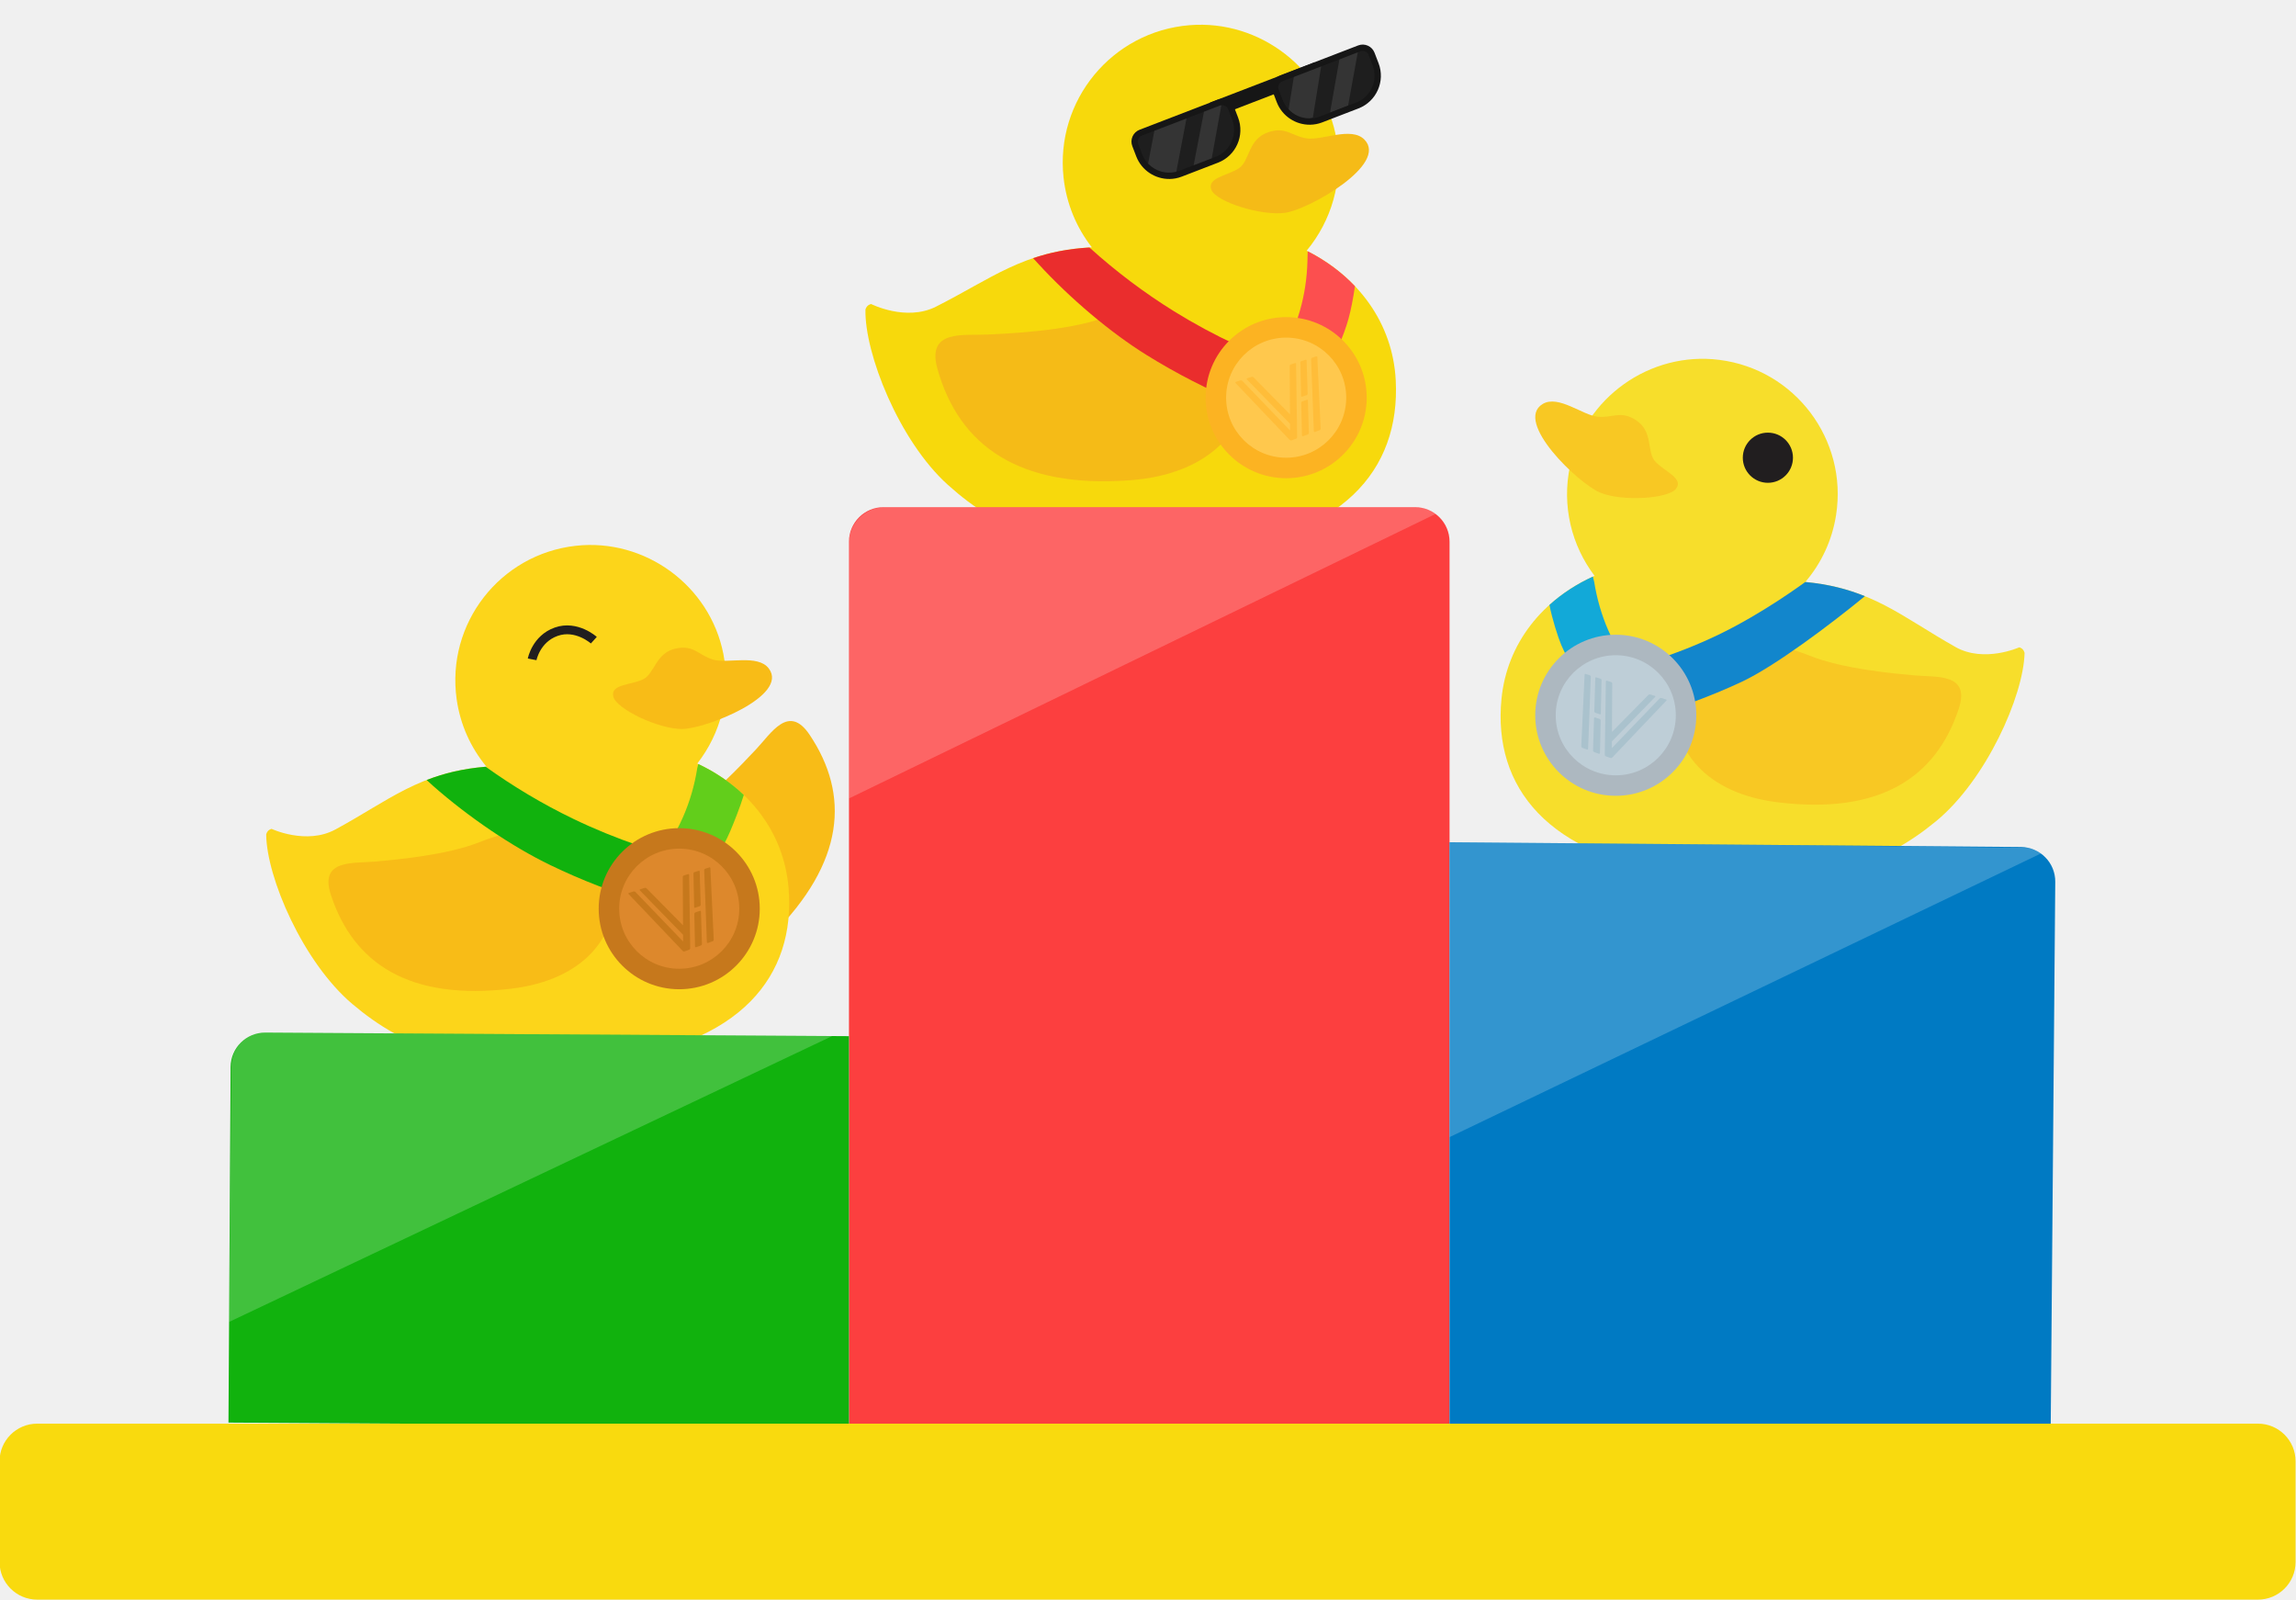
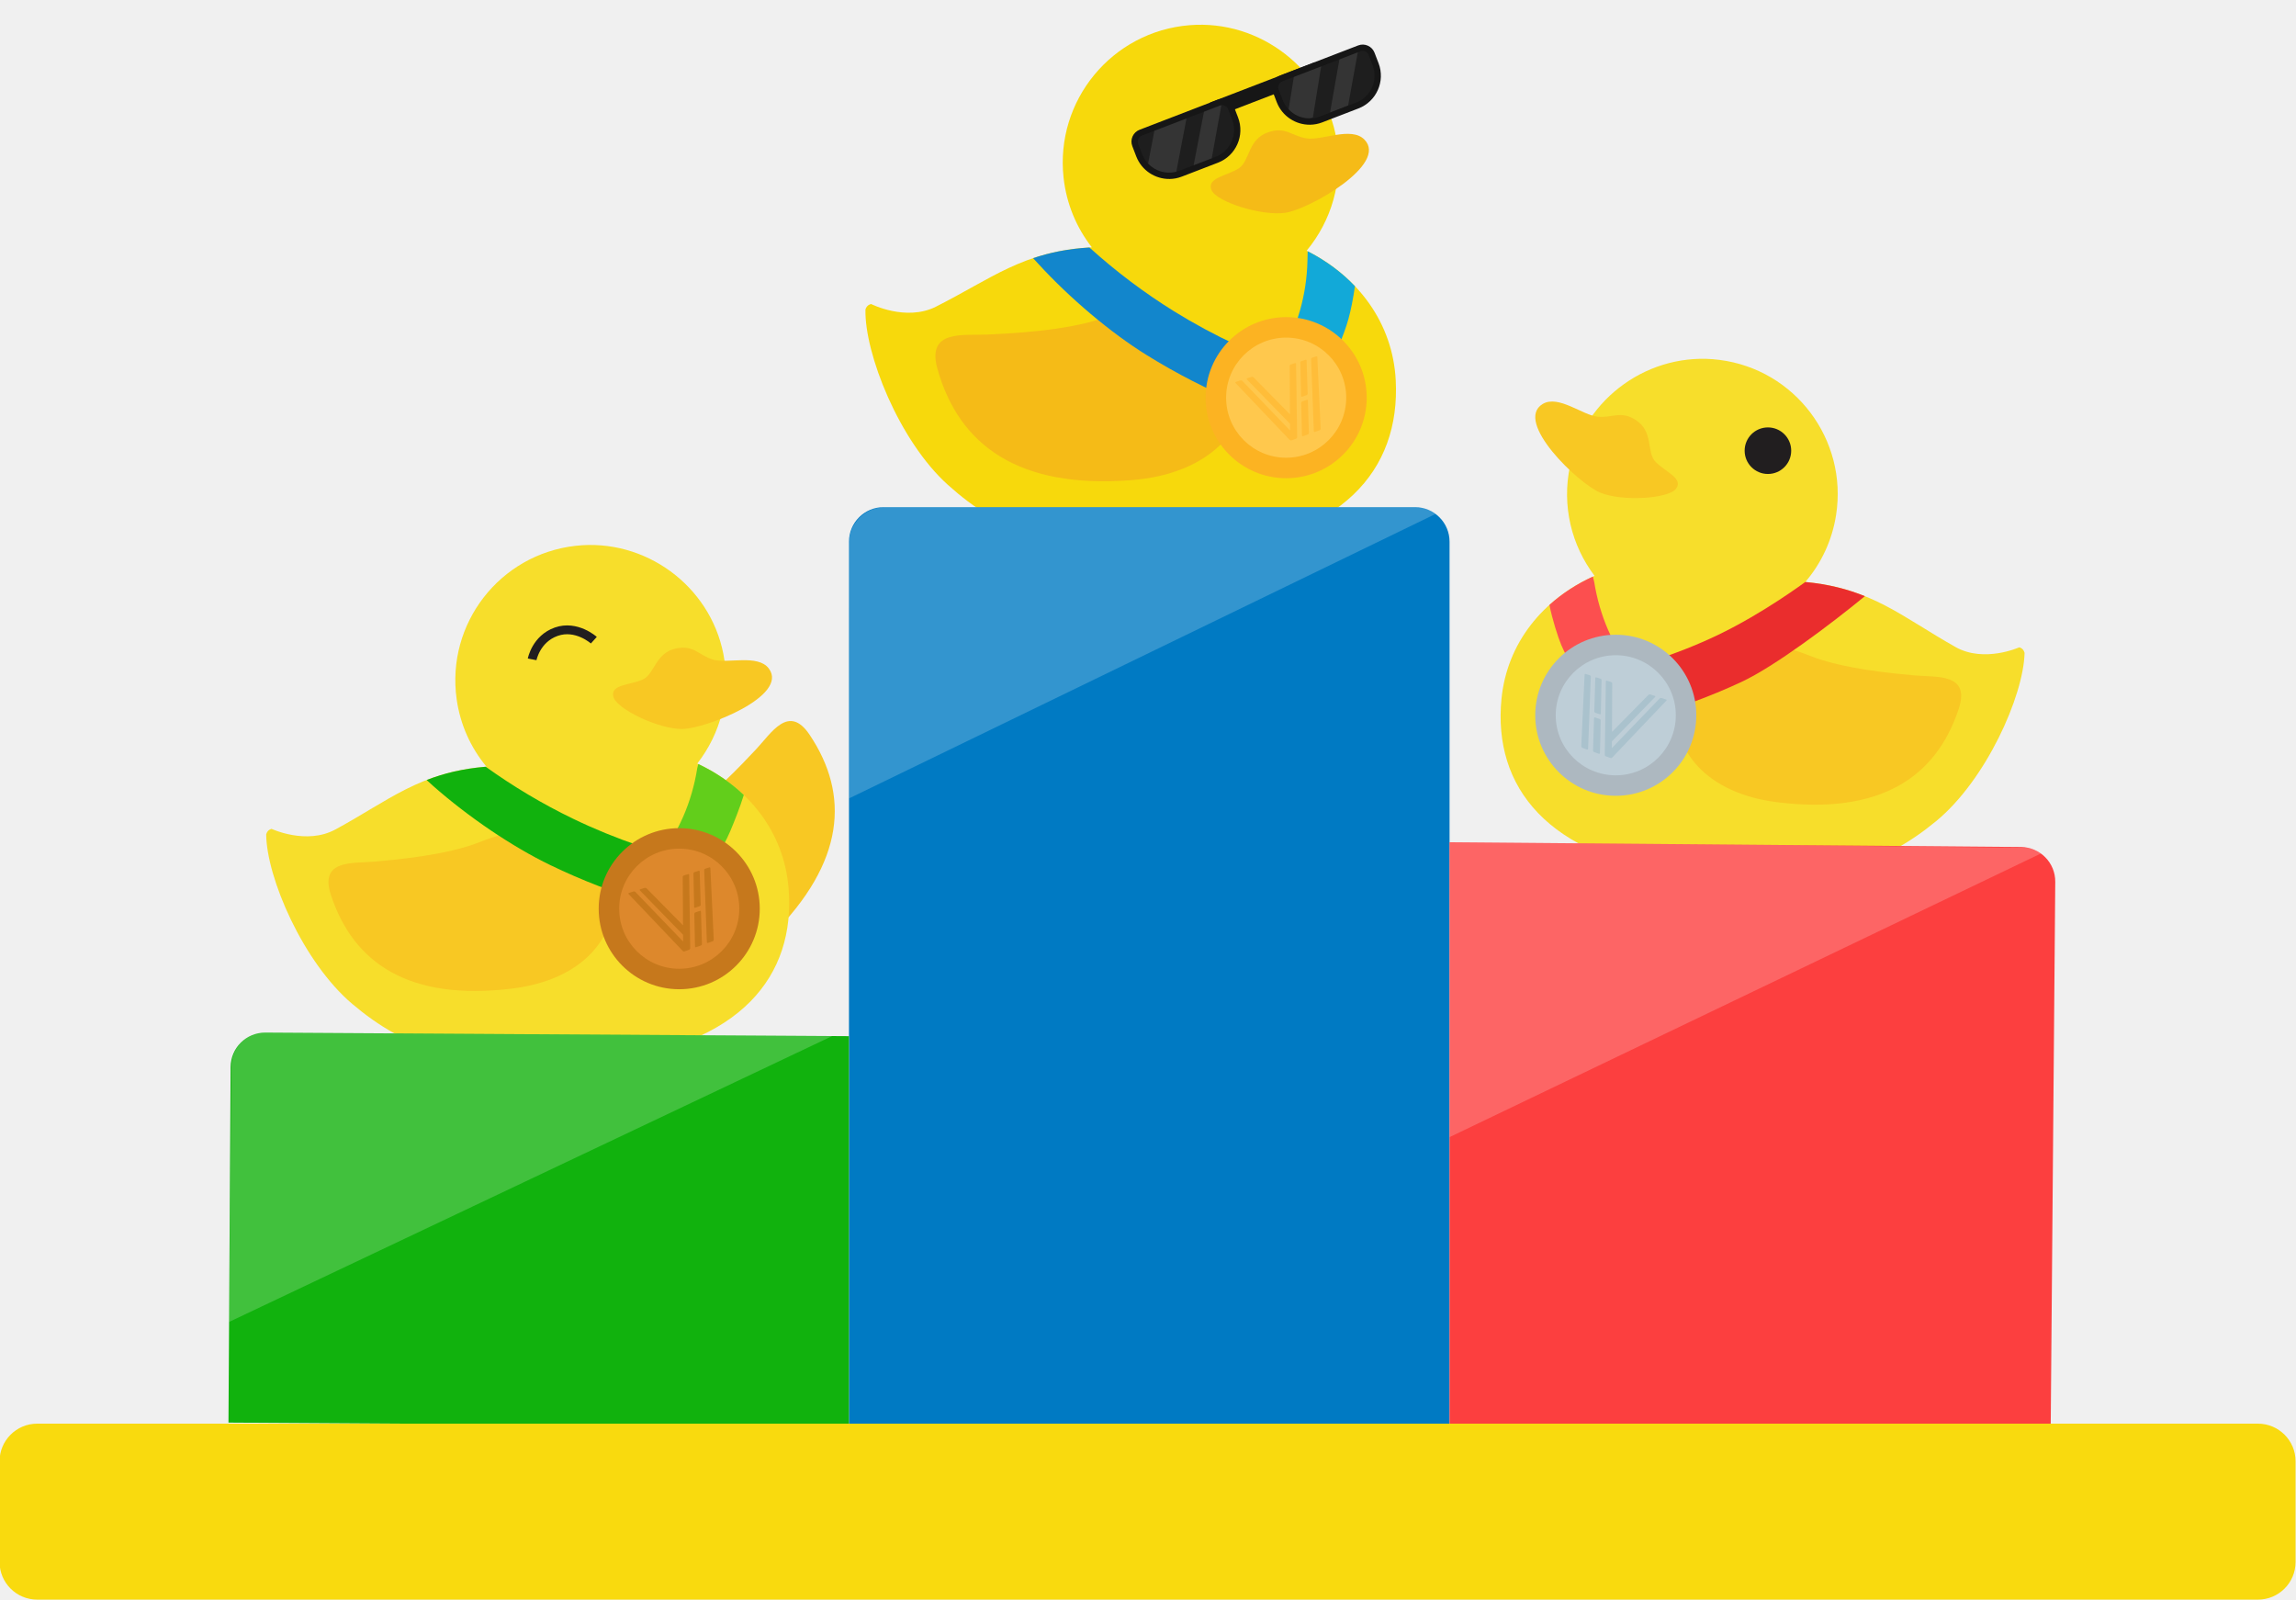
<svg xmlns="http://www.w3.org/2000/svg" version="1.1" id="road" x="0px" y="0px" viewBox="0 0 1300 905.62" style="enable-background:new 0 0 1300 905.62;" xml:space="preserve">
  <style type="text/css">
- 	.st0{fill:#F8BC17;}
+ 	.st0{fill:#F8C823;}
	.st1{fill:#F7DE2B;}
	.st2{fill:#F7D90C;}
	.st3{fill:#F5BB17;}
	.st4{fill:#161616;}
	.st5{fill:#1E1E1E;}
	.st6{opacity:0.1;fill:#FFFFFF;enable-background:new    ;}
- 	.st7{fill:#FC4F4F;}
+ 	.st7{fill:#12A9D8;}
	.st8{fill:#211E1F;}
- 	.st9{fill:#F8C823;}
+ 	.st9{fill:#007AC3;}
	.st10{fill:#FC3F3F;}
- 	.st11{fill:#007AC3;}
- 	.st12{fill:#FCD51A;}
- 	.st13{fill:none;stroke:#211E1F;stroke-width:5;stroke-miterlimit:10;}
- 	.st14{fill:#11B20D;}
- 	.st15{opacity:0.2;fill:#FFFFFF;enable-background:new    ;}
- 	.st16{fill:#EA2D2D;}
- 	.st17{fill:#FCB322;}
- 	.st18{fill:#FFC84D;}
- 	.st19{fill:#FFBD39;}
- 	.st20{fill:#62CE1B;}
- 	.st21{fill:#C6781C;}
- 	.st22{fill:#DD882C;}
- 	.st23{fill:#F9DA0E;}
- 	.st24{fill:#12A9D8;}
- 	.st25{fill:#1286CC;}
- 	.st26{fill:#ADB8C0;}
- 	.st27{fill:#BECED7;}
- 	.st28{fill:#AAC2CD;}
+ 	.st11{fill:none;stroke:#211E1F;stroke-width:5;stroke-miterlimit:10;}
+ 	.st12{fill:#11B20D;}
+ 	.st13{opacity:0.2;fill:#FFFFFF;enable-background:new    ;}
+ 	.st14{fill:#1286CC;}
+ 	.st15{fill:#FCB322;}
+ 	.st16{fill:#FFC84D;}
+ 	.st17{fill:#FFBD39;}
+ 	.st18{fill:#62CE1B;}
+ 	.st19{fill:#C6781C;}
+ 	.st20{fill:#DD882C;}
+ 	.st21{fill:#F9DA0E;}
+ 	.st22{fill:#FC4F4F;}
+ 	.st23{fill:#EA2D2D;}
+ 	.st24{fill:#ADB8C0;}
+ 	.st25{fill:#BECED7;}
+ 	.st26{fill:#AAC2CD;}
</style>
  <path class="st0" d="M382.67,464.15c17.79-10.25,38.1-32.19,45.43-39.95c8.56-9.07,18.44-25.93,30.31-8.2  c22.78,34.01,20,72.01-21.26,113.36c-28.98,29.05-61.04,29.58-81.22,9.38C333.48,516.26,350.8,482.52,382.67,464.15L382.67,464.15z" />
  <path class="st1" d="M1107.26,366.33c-30.24-16.96-47.41-33.27-85.09-36.84c8.94-10.45,15.19-23.43,17.44-38.02  c6.59-42.53-23.17-82.31-66.16-87.74c-39.16-4.95-76.27,21.37-84.48,59.98c-4.86,22.88,0.96,45.25,13.87,62.29  c-29.21,13.06-49.61,38-52.7,69.72c-4.85,49.79,25.95,89.4,102.57,99.26c76.62,9.86,113.95-5.77,143.47-30.04  c28.23-23.21,49.57-70.86,50.14-95.31c-0.72-2.8-3.03-3.15-3.03-3.15s-19.82,8.95-36.04-0.14L1107.26,366.33z" />
  <path class="st2" d="M529.92,173.63c31.55-15.88,49.78-31.7,88.29-33.6c-8.62-11.05-14.39-24.54-16.02-39.49  c-4.76-43.59,27.34-82.71,71.35-86.28c40.08-3.25,76.65,25.24,83.24,64.91c3.9,23.5-3.05,46.01-16.96,62.76  c29.13,14.63,48.76,40.94,50.45,73.37c2.66,50.9-30.5,89.8-108.93,96.34s-115.72-11.08-144.65-37.14  c-27.67-24.91-47.22-74.39-46.67-99.3c0.86-2.81,3.23-3.07,3.23-3.07s19.76,10.02,36.68,1.5L529.92,173.63z" />
  <path class="st3" d="M718.3,74.78c-12.02,3.99-10.41,16.39-17,20.59s-18.14,5.3-15.4,12.12c2.75,6.82,28.44,14.95,41.93,12.96  s58.53-27.53,44.64-41.49c-7.45-7.49-24.09,0.75-32.66-0.62C731.24,76.98,727.98,71.57,718.3,74.78z" />
  <g>
-     <rect x="684.58" y="46.37" transform="matrix(0.9333 -0.3592 0.3592 0.9333 29.6016 260.6709)" class="st4" width="63.47" height="8.6" />
+     <rect x="684.6" y="46.36" transform="matrix(0.9333 -0.3592 0.3592 0.9333 29.6077 260.6804)" class="st4" width="63.47" height="8.6" />
    <path class="st5" d="M684.79,92.05l-12.1,4.66c-14.91,5.74-24.79-1.33-29.29-13.01l-0.14-0.37c-1.33-3.47,0.39-7.36,3.86-8.69   l41.72-16.06c3.47-1.33,7.36,0.39,8.69,3.86l0.19,0.5c4.47,11.61,1.67,24.38-12.93,29.1V92.05z" />
    <path class="st4" d="M662.24,101.32c-8.11,0.11-15.81-4.77-18.89-12.77l-2.24-5.83c-0.69-1.79-0.64-3.73,0.14-5.48   s2.19-3.09,3.98-3.78l44.22-17.02c1.79-0.69,3.73-0.64,5.48,0.14s3.09,2.19,3.78,3.98l2.28,5.94c3.92,10.2-1.18,21.69-11.38,25.61   l-20.5,7.89c-2.26,0.87-4.58,1.3-6.87,1.33V101.32z M691.97,59.52c-0.42,0-0.84,0.09-1.25,0.24L646.5,76.78   c-1.85,0.71-2.78,2.8-2.07,4.65l2.24,5.83c3.24,8.42,12.73,12.64,21.15,9.39l20.5-7.89c8.36-3.22,12.55-12.64,9.33-21l-2.28-5.94   c-0.35-0.9-1.02-1.61-1.9-2c-0.48-0.21-1-0.32-1.51-0.31L691.97,59.52z" />
    <path class="st5" d="M764.34,61.34L752.24,66c-17.26,5.37-24.79-1.33-29.29-13.01l-0.14-0.37c-1.33-3.47,0.39-7.36,3.86-8.69   l41.72-16.06c3.47-1.33,7.36,0.39,8.69,3.86l0.19,0.5C781.74,43.84,779.61,57.17,764.34,61.34L764.34,61.34z" />
    <path class="st6" d="M768.86,29.18v-0.26c-0.32,0.03-0.64,0.09-0.95,0.22l-9.32,3.31l-5.53,31.34l10.24-4.04L768.86,29.18   L768.86,29.18z" />
    <path class="st6" d="M743.34,66.56l4.9-30.17l-15.62,6.97l-3.01,18.57c3.46,4.24,8.71,6.14,13.73,4.64V66.56z" />
    <path class="st6" d="M691.54,59.57c-0.28,0.04-0.55,0.09-0.82,0.2l-9.02,3.47l-5.87,30.34l10.26-3.95l5.44-30.06L691.54,59.57z" />
    <path class="st6" d="M666.03,97.24l5.77-30.18l-18.19,7l-3.55,18.57C654.07,96.87,660.18,98.75,666.03,97.24z" />
    <path class="st4" d="M741.79,70.61c-8.11,0.11-15.81-4.77-18.89-12.77l-2.24-5.83c-0.69-1.79-0.64-3.73,0.14-5.49   s2.19-3.09,3.98-3.78L769,25.72c1.79-0.69,3.73-0.64,5.48,0.14c1.75,0.78,3.09,2.19,3.78,3.98l2.28,5.94   c3.92,10.2-1.18,21.69-11.38,25.61l-20.5,7.89C746.4,70.15,744.08,70.58,741.79,70.61L741.79,70.61z M771.52,28.81   c-0.42,0-0.84,0.09-1.25,0.24l-44.22,17.02c-0.9,0.35-1.61,1.02-2,1.9s-0.42,1.86-0.07,2.76l2.24,5.83   c3.24,8.42,12.73,12.64,21.15,9.39l20.5-7.89c8.36-3.22,12.55-12.64,9.33-21l-2.28-5.94c-0.35-0.9-1.02-1.61-1.9-2   c-0.48-0.21-1-0.32-1.51-0.31L771.52,28.81z" />
  </g>
  <path class="st3" d="M624.91,179.94c38.02-13.51,78.52-3.96,81.3,30.79c2.5,31.22-20.78,57.61-65.66,61.11  c-63.91,4.99-97.59-19.74-109.76-62.97c-6.34-22.54,14.76-18.78,28.43-19.47C570.92,188.82,603.68,187.48,624.91,179.94  L624.91,179.94z" />
  <path class="st7" d="M741.09,142.59l-0.68-0.33l-0.13,5.48c-0.23,9.57-1.66,19.02-4.24,28.08c-3.26,11.44-8.31,22.27-15.03,32.21  l-1.6,2.38l19.99,20.27l2.34-3.8c0.66-1.08,16.35-26.67,21.76-46.33c1.4-5.08,2.63-11.32,3.68-18.53  c-7.32-7.7-16.13-14.25-26.09-19.42V142.59z" />
-   <circle class="st8" cx="1000.98" cy="259.14" r="14.2" />
-   <path class="st9" d="M926.05,237.72c10.48,6.68,5.98,18.09,11.25,23.67c5.27,5.58,16,9.39,11.75,15.22  c-4.25,5.84-30.65,7.42-43.01,2.29s-49.12-40.22-32.56-50.19c8.88-5.35,22.75,6.48,31.23,7.23s12.88-3.61,21.33,1.77L926.05,237.72z  " />
-   <path class="st9" d="M1024.49,371.16c-34.09-13.81-71.34-6.7-75.25,24.83c-3.51,28.33,16.65,53.28,57.38,58.24  c58,7.07,89.65-14.12,102.44-53.01c6.67-20.27-12.7-17.69-25.12-18.85c-10.63-0.99-40.41-3.5-59.44-11.21L1024.49,371.16z" />
-   <path class="st10" d="M500.24,287.13h300.95c10.79,0,19.55,8.76,19.55,19.55V806H480.69V306.68  C480.69,295.89,489.45,287.13,500.24,287.13z" />
-   <path class="st11" d="M1161.06,813.33l-340.32-2.86V476.85l323.56,2.69c10.8,0.09,19.48,8.92,19.39,19.72l-2.62,314.07  L1161.06,813.33z" />
-   <path class="st12" d="M189.82,469.66c30.48-16.52,47.89-32.59,85.62-35.61c-8.79-10.58-14.85-23.65-16.89-38.27  c-5.97-42.62,24.36-81.96,67.42-86.78c39.23-4.38,75.96,22.47,83.6,61.19c4.53,22.94-1.61,45.23-14.77,62.08  c29.02,13.48,49.06,38.71,51.69,70.47c4.13,49.86-27.23,89.01-103.99,97.77c-76.75,8.76-113.86-7.42-143.02-32.11  c-27.89-23.61-48.55-71.57-48.76-96.02c0.76-2.79,3.07-3.11,3.07-3.11s19.69,9.23,36.03,0.37V469.66z" />
+   <circle class="st8" cx="1001" cy="255.16" r="13.18" />
+   <path class="st0" d="M926.05,237.72c10.48,6.68,5.98,18.09,11.25,23.67c5.27,5.58,16,9.39,11.75,15.22  c-4.25,5.84-30.65,7.42-43.01,2.29s-49.12-40.22-32.56-50.19c8.88-5.35,22.75,6.48,31.23,7.23s12.88-3.61,21.33,1.77L926.05,237.72z  " />
+   <path class="st0" d="M1024.49,371.16c-34.09-13.81-71.34-6.7-75.25,24.83c-3.51,28.33,16.65,53.28,57.38,58.24  c58,7.07,89.65-14.12,102.44-53.01c6.67-20.27-12.7-17.69-25.12-18.85c-10.63-0.99-40.41-3.5-59.44-11.21L1024.49,371.16z" />
+   <path class="st9" d="M500.24,287.13h300.95c10.79,0,19.55,8.76,19.55,19.55V806H480.69V306.68  C480.69,295.89,489.45,287.13,500.24,287.13z" />
+   <path class="st10" d="M1161.06,813.33l-340.32-2.86V476.85l323.56,2.69c10.8,0.09,19.48,8.92,19.39,19.72l-2.62,314.07H1161.06z" />
+   <path class="st1" d="M189.82,469.66c30.48-16.52,47.89-32.59,85.62-35.61c-8.79-10.58-14.85-23.65-16.89-38.27  c-5.97-42.62,24.36-81.96,67.42-86.78c39.23-4.38,75.96,22.47,83.6,61.19c4.53,22.94-1.61,45.23-14.77,62.08  c29.02,13.48,49.06,38.71,51.69,70.47c4.13,49.86-27.23,89.01-103.99,97.77c-76.75,8.76-113.86-7.42-143.02-32.11  c-27.89-23.61-48.55-71.57-48.76-96.02c0.76-2.79,3.07-3.11,3.07-3.11s19.69,9.23,36.03,0.37V469.66z" />
  <path class="st0" d="M383.22,367.03c-12.22,2.24-12.35,14.51-19.33,17.69s-18.36,2.67-16.62,9.68c1.74,7.01,25.6,18.41,38.98,18.32  c13.38-0.1,60.65-18.77,49.06-34.24c-6.22-8.3-23.52-2.56-31.66-5.06S393.07,365.22,383.22,367.03L383.22,367.03z" />
  <path class="st0" d="M271.94,476.62c34.11-13.77,71.35-6.62,75.22,24.91c3.48,28.34-16.7,53.26-57.44,58.18  c-58,7.01-89.64-14.22-102.38-53.12c-6.64-20.28,12.72-17.67,25.14-18.82C223.11,486.79,252.9,484.31,271.94,476.62L271.94,476.62z" />
-   <path class="st13" d="M301.3,373.3c0,0,2.17-11.6,13.64-15.66s21.29,4.8,21.29,4.8" />
-   <path class="st14" d="M480.68,807.54l-351.32-2.13l1.22-201.37c0.07-10.8,8.87-19.5,19.67-19.43l330.43,2.01v220.93V807.54z" />
-   <path class="st15" d="M150.23,584.6l321.01,1.95L129.7,748.41l1.33-144.9C131.12,592.99,139.71,584.53,150.23,584.6z" />
+   <path class="st11" d="M301.3,373.3c0,0,2.17-11.6,13.64-15.66s21.29,4.8,21.29,4.8" />
+   <path class="st12" d="M480.68,807.54l-351.32-2.13l1.22-201.37c0.07-10.8,8.87-19.5,19.67-19.43l330.43,2.01v220.93V807.54z" />
+   <path class="st13" d="M150.23,584.6l321.01,1.95L129.7,748.41l1.33-144.9C131.12,592.99,139.71,584.53,150.23,584.6z" />
  <rect x="650.75" y="158" class="st2" width="54" height="37" />
-   <path class="st16" d="M738.57,240.92l4.33,1.27l0.16-4.51c0.29-8.48-0.7-16.96-2.96-25.2l-0.5-1.82l-1.8-0.58  c-25.79-8.37-50.42-19.79-73.22-33.95c-16.68-10.36-32.62-22.36-47.37-35.67l-0.38-0.34c-12.33,0.73-22.58,2.9-31.88,6.04l2.89,3.15  c18.11,19.75,41.03,39.06,61.31,51.65c16.89,10.5,34.8,19.68,53.23,27.27C713.91,232.99,726.09,237.25,738.57,240.92L738.57,240.92z  " />
+   <path class="st14" d="M738.57,240.92l4.33,1.27l0.16-4.51c0.29-8.48-0.7-16.96-2.96-25.2l-0.5-1.82l-1.8-0.58  c-25.79-8.37-50.42-19.79-73.22-33.95c-16.68-10.36-32.62-22.36-47.37-35.67l-0.38-0.34c-12.33,0.73-22.58,2.9-31.88,6.04l2.89,3.15  c18.11,19.75,41.03,39.06,61.31,51.65c16.89,10.5,34.8,19.68,53.23,27.27C713.91,232.99,726.09,237.25,738.57,240.92L738.57,240.92z  " />
  <g>
-     <circle class="st17" cx="728.23" cy="225.14" r="45.6" />
-     <circle class="st18" cx="728.23" cy="225.14" r="34" />
+     <circle class="st15" cx="728.23" cy="225.14" r="45.6" />
+     <circle class="st16" cx="728.23" cy="225.14" r="34" />
    <g>
-       <path class="st19" d="M733.21,205.58l-2.37,0.75c-0.35,0.13-0.59,0.41-0.61,0.74l0.15,27.5l-20.67-20.99    c-0.26-0.24-0.67-0.33-1.05-0.22l-2.49,0.79c-0.24,0.05-0.39,0.25-0.34,0.45c0.02,0.07,0.06,0.13,0.12,0.18l24.25,24.92    c0.06,0.06,0.13,0.11,0.21,0.16l0.02,3.86l-27.06-28.12c-0.26-0.24-0.67-0.33-1.06-0.22l-2.52,0.8c-0.24,0.05-0.4,0.26-0.35,0.46    c0.02,0.07,0.05,0.13,0.11,0.18l30.6,32.17c0.11,0.11,0.26,0.2,0.42,0.25c0.14,0.16,0.38,0.21,0.58,0.11l2.63-0.95    c0.1-0.04,0.2-0.09,0.28-0.16c0.08-0.05,0.15-0.11,0.19-0.2c0.13-0.16,0.2-0.35,0.2-0.55l-0.61-41.55    c0.02-0.19-0.15-0.37-0.38-0.39c-0.08,0-0.16,0-0.24,0.04L733.21,205.58z" />
-       <path class="st19" d="M745.25,201.77l-2.31,0.73c-0.35,0.13-0.57,0.4-0.58,0.72l1.53,40.88c-0.02,0.23,0.17,0.44,0.43,0.46    c0.09,0,0.18,0,0.26-0.05l2.56-0.92c0.38-0.16,0.62-0.5,0.63-0.88l-1.9-40.6c0.02-0.19-0.16-0.36-0.39-0.38    C745.4,201.73,745.32,201.73,745.25,201.77z" />
-       <path class="st19" d="M739.88,226.38l-2.48,0.84c-0.37,0.14-0.61,0.46-0.63,0.82l0.39,18.47c-0.02,0.24,0.16,0.44,0.42,0.47    c0.09,0,0.18,0,0.26-0.05l2.61-0.94c0.38-0.16,0.62-0.5,0.64-0.88l-0.56-18.36c0.02-0.21-0.17-0.4-0.41-0.42    c-0.08,0-0.17,0-0.24,0.04L739.88,226.38z" />
-       <path class="st19" d="M737.32,224.57l2.46-0.83c0.37-0.14,0.6-0.45,0.61-0.8l-0.58-18.92c0-0.25-0.21-0.4-0.47-0.37    c-0.02,0-0.04,0.01-0.05,0.02l-2.49,0.79c-0.06,0.02-0.12,0.05-0.18,0.09c-0.14,0.1-0.25,0.23-0.31,0.37    c-0.02,0.06-0.03,0.12-0.03,0.18l0.41,19.24c0.07,0.23,0.32,0.35,0.62,0.24L737.32,224.57z" />
+       <path class="st17" d="M733.21,205.58l-2.37,0.75c-0.35,0.13-0.59,0.41-0.61,0.74l0.15,27.5l-20.67-20.99    c-0.26-0.24-0.67-0.33-1.05-0.22l-2.49,0.79c-0.24,0.05-0.39,0.25-0.34,0.45c0.02,0.07,0.06,0.13,0.12,0.18l24.25,24.92    c0.06,0.06,0.13,0.11,0.21,0.16l0.02,3.86l-27.06-28.12c-0.26-0.24-0.67-0.33-1.06-0.22l-2.52,0.8c-0.24,0.05-0.4,0.26-0.35,0.46    c0.02,0.07,0.05,0.13,0.11,0.18l30.6,32.17c0.11,0.11,0.26,0.2,0.42,0.25c0.14,0.16,0.38,0.21,0.58,0.11l2.63-0.95    c0.1-0.04,0.2-0.09,0.28-0.16c0.08-0.05,0.15-0.11,0.19-0.2c0.13-0.16,0.2-0.35,0.2-0.55l-0.61-41.55    c0.02-0.19-0.15-0.37-0.38-0.39c-0.08,0-0.16,0-0.24,0.04L733.21,205.58z" />
+       <path class="st17" d="M745.25,201.77l-2.31,0.73c-0.35,0.13-0.57,0.4-0.58,0.72l1.53,40.88c-0.02,0.23,0.17,0.44,0.43,0.46    c0.09,0,0.18,0,0.26-0.05l2.56-0.92c0.38-0.16,0.62-0.5,0.63-0.88l-1.9-40.6c0.02-0.19-0.16-0.36-0.39-0.38    C745.4,201.73,745.32,201.73,745.25,201.77z" />
+       <path class="st17" d="M739.88,226.38l-2.48,0.84c-0.37,0.14-0.61,0.46-0.63,0.82l0.39,18.47c-0.02,0.24,0.16,0.44,0.42,0.47    c0.09,0,0.18,0,0.26-0.05l2.61-0.94c0.38-0.16,0.62-0.5,0.64-0.88l-0.56-18.36c0.02-0.21-0.17-0.4-0.41-0.42    c-0.08,0-0.17,0-0.24,0.04L739.88,226.38z" />
+       <path class="st17" d="M737.32,224.57l2.46-0.83c0.37-0.14,0.6-0.45,0.61-0.8l-0.58-18.92c0-0.25-0.21-0.4-0.47-0.37    c-0.02,0-0.04,0.01-0.05,0.02l-2.49,0.79c-0.06,0.02-0.12,0.05-0.18,0.09c-0.14,0.1-0.25,0.23-0.31,0.37    c-0.02,0.06-0.03,0.12-0.03,0.18l0.41,19.24c0.07,0.23,0.32,0.35,0.62,0.24L737.32,224.57z" />
    </g>
  </g>
  <g>
-     <path class="st20" d="M395.75,431v0.04c0,0,0-0.02,0.01-0.03c0,0,0,0-0.01,0V431z" />
-     <path class="st20" d="M385.77,513.63c0.8-0.98,19.72-24.28,27.69-43.06c1.92-4.53,5.59-13.6,7.68-20.49   c-7.35-7.04-16.05-12.94-25.77-17.53l-0.6,2.44c-1.49,9.46-4.15,18.64-7.91,27.28c-4.74,10.91-11.18,20.98-19.14,29.95l-1.9,2.14   l17.14,22.73L385.77,513.63L385.77,513.63z" />
+     <path class="st18" d="M395.75,431v0.04c0,0,0-0.02,0.01-0.03c0,0,0,0-0.01,0V431z" />
+     <path class="st18" d="M385.77,513.63c0.8-0.98,19.72-24.28,27.69-43.06c1.92-4.53,5.59-13.6,7.68-20.49   c-7.35-7.04-16.05-12.94-25.77-17.53l-0.6,2.44c-1.49,9.46-4.15,18.64-7.91,27.28c-4.74,10.91-11.18,20.98-19.14,29.95l-1.9,2.14   l17.14,22.73L385.77,513.63L385.77,513.63z" />
  </g>
-   <path class="st14" d="M245.19,444.91c20.1,17.72,44.93,34.5,66.43,44.88c17.91,8.66,36.69,15.89,55.82,21.49  c11.97,3.51,24.53,6.47,37.33,8.79l4.44,0.81l-0.32-4.5c-0.61-8.46-2.49-16.79-5.61-24.75l-0.69-1.76l-1.85-0.39  c-26.53-5.6-52.24-14.35-76.4-26.02c-17.13-8.27-33.71-18.16-49.34-29.37c-13.14,1.09-23.81,3.78-33.44,7.51l3.64,3.31H245.19z" />
+   <path class="st12" d="M245.19,444.91c20.1,17.72,44.93,34.5,66.43,44.88c17.91,8.66,36.69,15.89,55.82,21.49  c11.97,3.51,24.53,6.47,37.33,8.79l4.44,0.81l-0.32-4.5c-0.61-8.46-2.49-16.79-5.61-24.75l-0.69-1.76l-1.85-0.39  c-26.53-5.6-52.24-14.35-76.4-26.02c-17.13-8.27-33.71-18.16-49.34-29.37c-13.14,1.09-23.81,3.78-33.44,7.51l3.64,3.31H245.19z" />
  <g>
-     <circle class="st21" cx="384.58" cy="514.46" r="45.6" />
-     <circle class="st22" cx="384.58" cy="514.46" r="34" />
+     <circle class="st19" cx="384.58" cy="514.46" r="45.6" />
+     <circle class="st20" cx="384.58" cy="514.46" r="34" />
    <g>
-       <path class="st21" d="M389.56,494.9l-2.37,0.75c-0.35,0.13-0.59,0.41-0.61,0.74l0.15,27.5l-20.67-20.99    c-0.26-0.24-0.67-0.33-1.05-0.22l-2.49,0.79c-0.24,0.05-0.39,0.25-0.34,0.45c0.02,0.07,0.06,0.13,0.12,0.18l24.25,24.92    c0.06,0.06,0.13,0.11,0.21,0.16l0.02,3.86l-27.06-28.12c-0.26-0.24-0.67-0.33-1.06-0.22l-2.52,0.8c-0.24,0.05-0.4,0.26-0.35,0.46    c0.02,0.07,0.05,0.13,0.11,0.18l30.6,32.17c0.11,0.11,0.26,0.2,0.42,0.25c0.14,0.16,0.38,0.21,0.58,0.11l2.63-0.95    c0.1-0.04,0.2-0.09,0.28-0.16c0.08-0.05,0.15-0.11,0.19-0.2c0.13-0.16,0.2-0.35,0.2-0.55l-0.61-41.55    c0.02-0.19-0.15-0.37-0.38-0.39c-0.08,0-0.16,0-0.24,0.04L389.56,494.9z" />
-       <path class="st21" d="M401.6,491.09l-2.31,0.73c-0.35,0.13-0.57,0.4-0.58,0.72l1.53,40.88c-0.02,0.23,0.17,0.44,0.43,0.46    c0.09,0,0.18,0,0.26-0.05l2.56-0.92c0.38-0.16,0.62-0.5,0.63-0.88l-1.9-40.6c0.02-0.19-0.16-0.36-0.39-0.38    C401.75,491.05,401.67,491.05,401.6,491.09L401.6,491.09z" />
-       <path class="st21" d="M396.23,515.7l-2.48,0.84c-0.37,0.14-0.61,0.46-0.63,0.82l0.39,18.47c-0.02,0.24,0.16,0.44,0.42,0.47    c0.09,0,0.18,0,0.26-0.05l2.61-0.94c0.38-0.16,0.62-0.5,0.64-0.88l-0.56-18.36c0.02-0.21-0.17-0.4-0.41-0.42    c-0.08,0-0.17,0-0.24,0.04L396.23,515.7z" />
-       <path class="st21" d="M393.67,513.89l2.46-0.83c0.37-0.14,0.6-0.45,0.61-0.8l-0.58-18.92c0-0.25-0.21-0.4-0.47-0.37    c-0.02,0-0.04,0.01-0.05,0.02l-2.49,0.79c-0.06,0.02-0.12,0.05-0.18,0.09c-0.14,0.1-0.25,0.23-0.31,0.37    c-0.02,0.06-0.03,0.12-0.03,0.18l0.41,19.24C393.11,513.89,393.36,514.01,393.67,513.89L393.67,513.89z" />
+       <path class="st19" d="M389.56,494.9l-2.37,0.75c-0.35,0.13-0.59,0.41-0.61,0.74l0.15,27.5l-20.67-20.99    c-0.26-0.24-0.67-0.33-1.05-0.22l-2.49,0.79c-0.24,0.05-0.39,0.25-0.34,0.45c0.02,0.07,0.06,0.13,0.12,0.18l24.25,24.92    c0.06,0.06,0.13,0.11,0.21,0.16l0.02,3.86l-27.06-28.12c-0.26-0.24-0.67-0.33-1.06-0.22l-2.52,0.8c-0.24,0.05-0.4,0.26-0.35,0.46    c0.02,0.07,0.05,0.13,0.11,0.18l30.6,32.17c0.11,0.11,0.26,0.2,0.42,0.25c0.14,0.16,0.38,0.21,0.58,0.11l2.63-0.95    c0.1-0.04,0.2-0.09,0.28-0.16c0.08-0.05,0.15-0.11,0.19-0.2c0.13-0.16,0.2-0.35,0.2-0.55l-0.61-41.55    c0.02-0.19-0.15-0.37-0.38-0.39c-0.08,0-0.16,0-0.24,0.04L389.56,494.9z" />
+       <path class="st19" d="M401.6,491.09l-2.31,0.73c-0.35,0.13-0.57,0.4-0.58,0.72l1.53,40.88c-0.02,0.23,0.17,0.44,0.43,0.46    c0.09,0,0.18,0,0.26-0.05l2.56-0.92c0.38-0.16,0.62-0.5,0.63-0.88l-1.9-40.6c0.02-0.19-0.16-0.36-0.39-0.38    C401.75,491.05,401.67,491.05,401.6,491.09L401.6,491.09z" />
+       <path class="st19" d="M396.23,515.7l-2.48,0.84c-0.37,0.14-0.61,0.46-0.63,0.82l0.39,18.47c-0.02,0.24,0.16,0.44,0.42,0.47    c0.09,0,0.18,0,0.26-0.05l2.61-0.94c0.38-0.16,0.62-0.5,0.64-0.88l-0.56-18.36c0.02-0.21-0.17-0.4-0.41-0.42    c-0.08,0-0.17,0-0.24,0.04L396.23,515.7z" />
+       <path class="st19" d="M393.67,513.89l2.46-0.83c0.37-0.14,0.6-0.45,0.61-0.8l-0.58-18.92c0-0.25-0.21-0.4-0.47-0.37    c-0.02,0-0.04,0.01-0.05,0.02l-2.49,0.79c-0.06,0.02-0.12,0.05-0.18,0.09c-0.14,0.1-0.25,0.23-0.31,0.37    c-0.02,0.06-0.03,0.12-0.03,0.18l0.41,19.24C393.11,513.89,393.36,514.01,393.67,513.89L393.67,513.89z" />
    </g>
  </g>
-   <path class="st23" d="M21.07,806h1257.37c11.77,0,21.32,9.54,21.32,21.32v56.99c0,11.77-9.54,21.32-21.32,21.32H21.07  c-11.77,0-21.32-9.54-21.32-21.32v-56.99C-0.25,815.54,9.29,806,21.07,806z" />
-   <path class="st24" d="M910.56,356.76c-3.75-8.64-6.41-17.82-7.91-27.28l-0.75-3.05c-9.18,4.21-17.47,9.61-24.6,16.03  c1.52,7.93,4.88,18.41,6.66,22.61c7.96,18.77,26.88,42.07,27.69,43.06l2.82,3.46l17.14-22.73l-1.9-2.14  c-7.96-8.96-14.41-19.04-19.14-29.95L910.56,356.76z" />
-   <path class="st25" d="M1055.91,337.52c-9.68-3.91-20.43-6.77-33.74-8.03c0.16-0.18-23.42,17.51-49.49,30  c-23.99,11.49-49.83,19.49-76.42,24.58l-1.85,0.35l-0.66,1.75c-3,7.92-4.76,16.22-5.23,24.69l-0.25,4.5l4.45-0.72  c12.84-2.08,25.42-4.8,37.41-8.08c19.14-5.24,37.92-12.12,55.79-20.44c18.99-8.84,50.84-32.86,70-48.61L1055.91,337.52z" />
+   <path class="st21" d="M21.07,806h1257.37c11.77,0,21.32,9.54,21.32,21.32v56.99c0,11.77-9.54,21.32-21.32,21.32H21.07  c-11.77,0-21.32-9.54-21.32-21.32v-56.99C-0.25,815.54,9.29,806,21.07,806z" />
+   <path class="st22" d="M910.56,356.76c-3.75-8.64-6.41-17.82-7.91-27.28l-0.75-3.05c-9.18,4.21-17.47,9.61-24.6,16.03  c1.52,7.93,4.88,18.41,6.66,22.61c7.96,18.77,26.88,42.07,27.69,43.06l2.82,3.46l17.14-22.73l-1.9-2.14  c-7.96-8.96-14.41-19.04-19.14-29.95L910.56,356.76z" />
+   <path class="st23" d="M1055.91,337.52c-9.68-3.91-20.43-6.77-33.74-8.03c0.16-0.18-23.42,17.51-49.49,30  c-23.99,11.49-49.83,19.49-76.42,24.58l-1.85,0.35l-0.66,1.75c-3,7.92-4.76,16.22-5.23,24.69l-0.25,4.5l4.45-0.72  c12.84-2.08,25.42-4.8,37.41-8.08c19.14-5.24,37.92-12.12,55.79-20.44c18.99-8.84,50.84-32.86,70-48.61L1055.91,337.52z" />
  <g>
-     <circle class="st26" cx="914.85" cy="404.95" r="45.6" />
-     <circle class="st27" cx="914.85" cy="404.95" r="34" />
+     <circle class="st24" cx="914.85" cy="404.95" r="45.6" />
+     <circle class="st25" cx="914.85" cy="404.95" r="34" />
    <g>
-       <path class="st28" d="M909.87,385.39l2.37,0.75c0.35,0.13,0.59,0.41,0.61,0.74l-0.15,27.5l20.67-20.99    c0.26-0.24,0.67-0.33,1.05-0.22l2.49,0.79c0.24,0.05,0.39,0.25,0.34,0.45c-0.02,0.07-0.06,0.13-0.12,0.18l-24.25,24.92    c-0.06,0.06-0.13,0.11-0.21,0.16l-0.02,3.86l27.06-28.12c0.26-0.24,0.67-0.33,1.06-0.22l2.52,0.8c0.24,0.05,0.4,0.26,0.35,0.46    c-0.02,0.07-0.05,0.13-0.11,0.18l-30.6,32.17c-0.11,0.11-0.26,0.2-0.42,0.25c-0.14,0.16-0.38,0.21-0.58,0.11l-2.63-0.95    c-0.1-0.04-0.2-0.09-0.28-0.16c-0.08-0.05-0.15-0.11-0.19-0.2c-0.13-0.16-0.2-0.35-0.2-0.55l0.61-41.55    c-0.02-0.19,0.15-0.37,0.38-0.39c0.08,0,0.16,0,0.24,0.04L909.87,385.39z" />
-       <path class="st28" d="M897.83,381.57l2.31,0.73c0.35,0.13,0.57,0.4,0.58,0.72l-1.53,40.88c0.02,0.23-0.17,0.44-0.43,0.46    c-0.09,0-0.18,0-0.26-0.05l-2.56-0.92c-0.38-0.16-0.62-0.5-0.63-0.88l1.9-40.6c-0.02-0.19,0.16-0.36,0.39-0.38    C897.68,381.53,897.76,381.53,897.83,381.57z" />
-       <path class="st28" d="M903.2,406.19l2.48,0.84c0.37,0.14,0.61,0.46,0.63,0.82l-0.39,18.47c0.02,0.24-0.16,0.44-0.42,0.47    c-0.09,0-0.18,0-0.26-0.05l-2.61-0.94c-0.38-0.16-0.62-0.5-0.64-0.88l0.56-18.36c-0.02-0.21,0.17-0.4,0.41-0.42    c0.08,0,0.17,0,0.24,0.04L903.2,406.19z" />
-       <path class="st28" d="M905.76,404.38l-2.46-0.83c-0.37-0.14-0.6-0.45-0.61-0.8l0.58-18.92c0-0.25,0.21-0.4,0.47-0.37    c0.02,0,0.04,0.01,0.05,0.02l2.49,0.79c0.06,0.02,0.12,0.05,0.18,0.09c0.14,0.1,0.25,0.23,0.31,0.37    c0.02,0.06,0.03,0.12,0.03,0.18l-0.41,19.24c-0.07,0.23-0.32,0.35-0.62,0.24L905.76,404.38z" />
+       <path class="st26" d="M909.87,385.39l2.37,0.75c0.35,0.13,0.59,0.41,0.61,0.74l-0.15,27.5l20.67-20.99    c0.26-0.24,0.67-0.33,1.05-0.22l2.49,0.79c0.24,0.05,0.39,0.25,0.34,0.45c-0.02,0.07-0.06,0.13-0.12,0.18l-24.25,24.92    c-0.06,0.06-0.13,0.11-0.21,0.16l-0.02,3.86l27.06-28.12c0.26-0.24,0.67-0.33,1.06-0.22l2.52,0.8c0.24,0.05,0.4,0.26,0.35,0.46    c-0.02,0.07-0.05,0.13-0.11,0.18l-30.6,32.17c-0.11,0.11-0.26,0.2-0.42,0.25c-0.14,0.16-0.38,0.21-0.58,0.11l-2.63-0.95    c-0.1-0.04-0.2-0.09-0.28-0.16c-0.08-0.05-0.15-0.11-0.19-0.2c-0.13-0.16-0.2-0.35-0.2-0.55l0.61-41.55    c-0.02-0.19,0.15-0.37,0.38-0.39c0.08,0,0.16,0,0.24,0.04L909.87,385.39z" />
+       <path class="st26" d="M897.83,381.57l2.31,0.73c0.35,0.13,0.57,0.4,0.58,0.72l-1.53,40.88c0.02,0.23-0.17,0.44-0.43,0.46    c-0.09,0-0.18,0-0.26-0.05l-2.56-0.92c-0.38-0.16-0.62-0.5-0.63-0.88l1.9-40.6c-0.02-0.19,0.16-0.36,0.39-0.38    C897.68,381.53,897.76,381.53,897.83,381.57z" />
+       <path class="st26" d="M903.2,406.19l2.48,0.84c0.37,0.14,0.61,0.46,0.63,0.82l-0.39,18.47c0.02,0.24-0.16,0.44-0.42,0.47    c-0.09,0-0.18,0-0.26-0.05l-2.61-0.94c-0.38-0.16-0.62-0.5-0.64-0.88l0.56-18.36c-0.02-0.21,0.17-0.4,0.41-0.42    c0.08,0,0.17,0,0.24,0.04L903.2,406.19z" />
+       <path class="st26" d="M905.76,404.38l-2.46-0.83c-0.37-0.14-0.6-0.45-0.61-0.8l0.58-18.92c0-0.25,0.21-0.4,0.47-0.37    c0.02,0,0.04,0.01,0.05,0.02l2.49,0.79c0.06,0.02,0.12,0.05,0.18,0.09c0.14,0.1,0.25,0.23,0.31,0.37    c0.02,0.06,0.03,0.12,0.03,0.18l-0.41,19.24c-0.07,0.23-0.32,0.35-0.62,0.24L905.76,404.38z" />
    </g>
  </g>
-   <path class="st15" d="M480.69,307.63L480.77,452L812.8,290.98c-3.25-2.41-7.26-3.85-11.61-3.85H501.18  C489.86,287.13,480.68,296.31,480.69,307.63z" />
-   <path class="st15" d="M820.85,476.85l-0.11,40.42v126.51l334.79-160.56c-2.11-1.52-4.53-2.63-7.15-3.21l-147.27-1.66L820.85,476.85z  " />
+   <path class="st13" d="M480.69,307.63L480.77,452L812.8,290.98c-3.25-2.41-7.26-3.85-11.61-3.85H501.18  C489.86,287.13,480.68,296.31,480.69,307.63z" />
+   <path class="st13" d="M820.85,476.85l-0.11,40.42v126.51l334.79-160.56c-2.11-1.52-4.53-2.63-7.15-3.21l-147.27-1.66L820.85,476.85z  " />
</svg>
